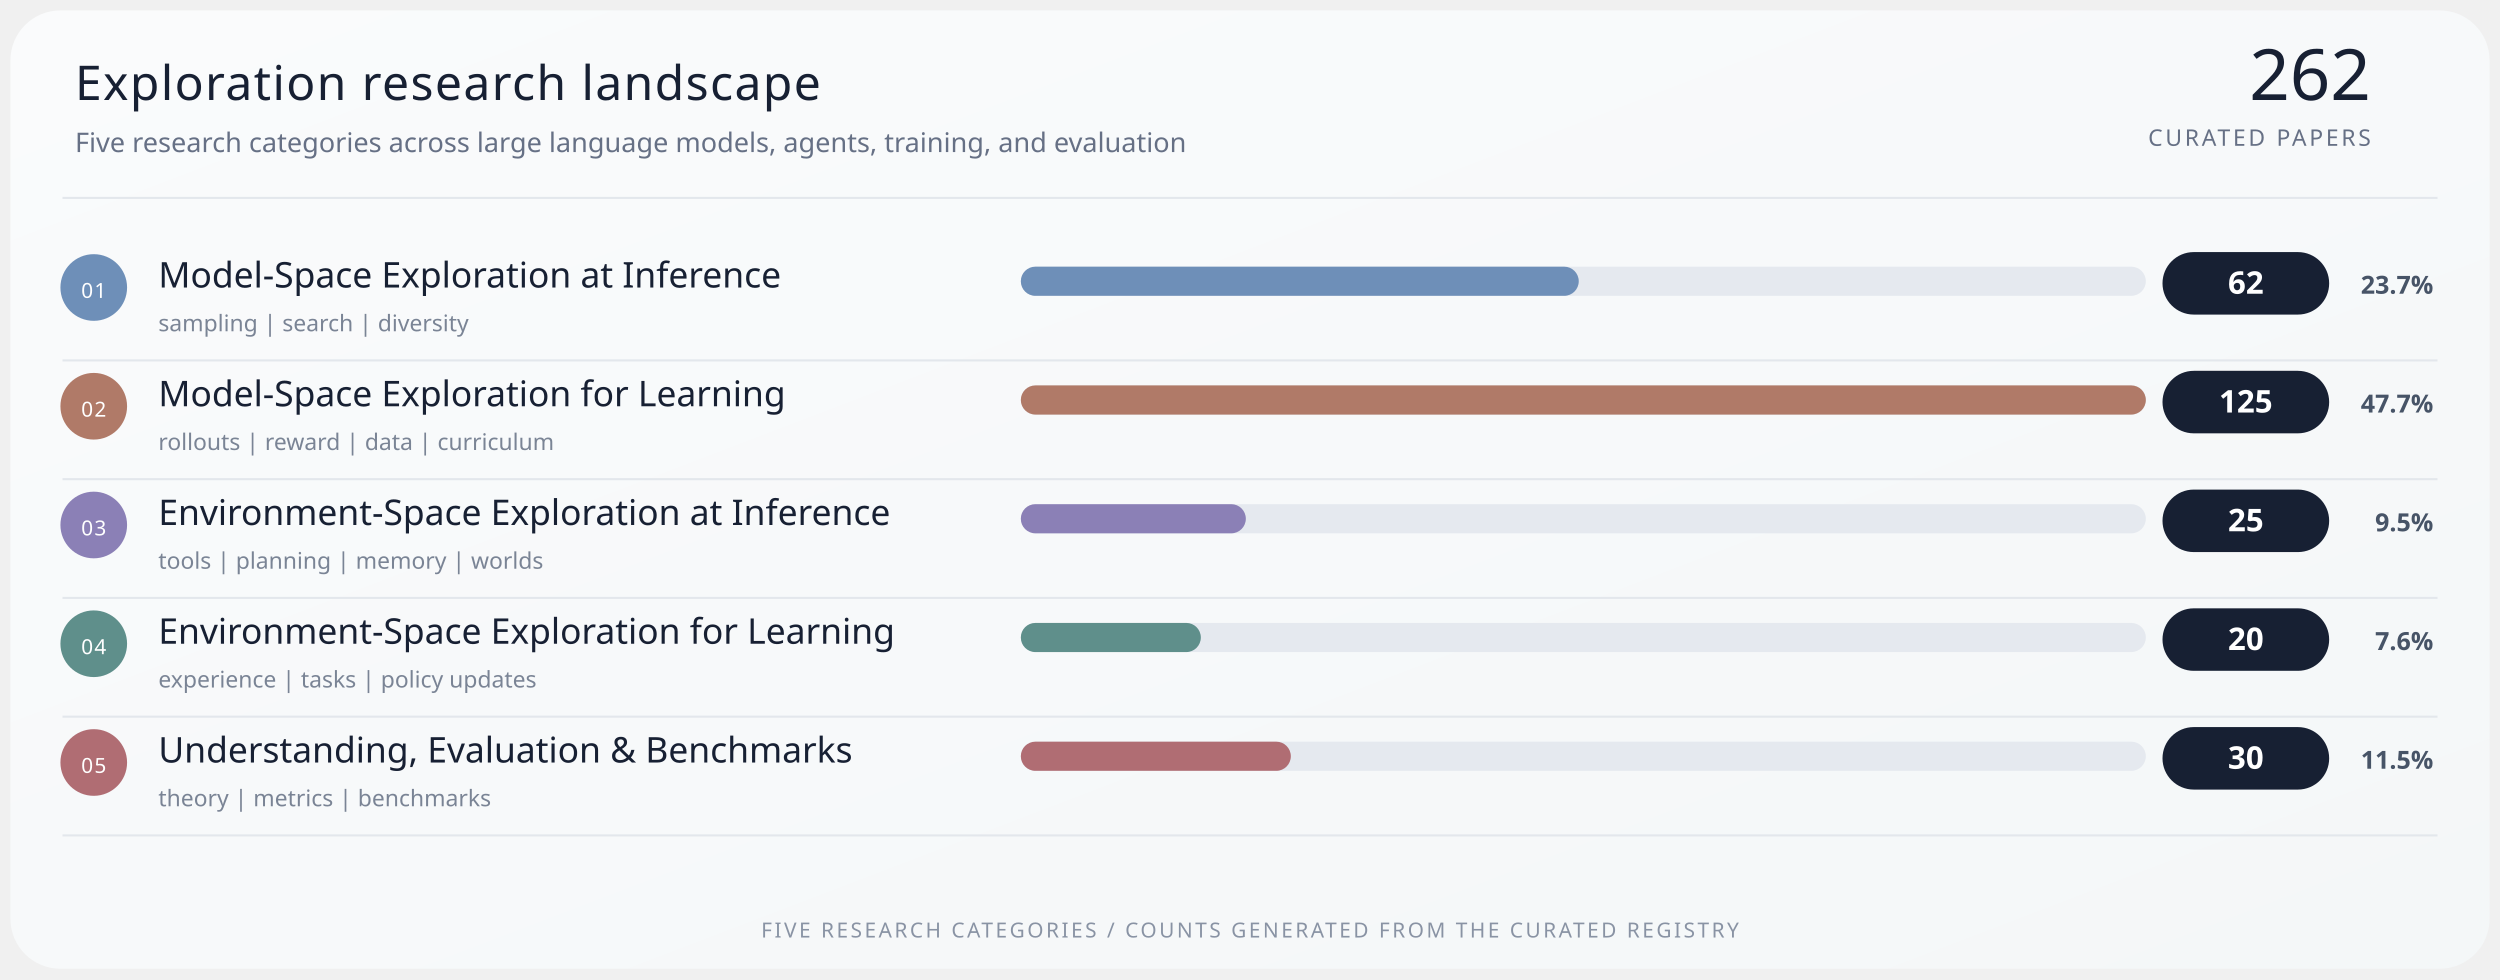
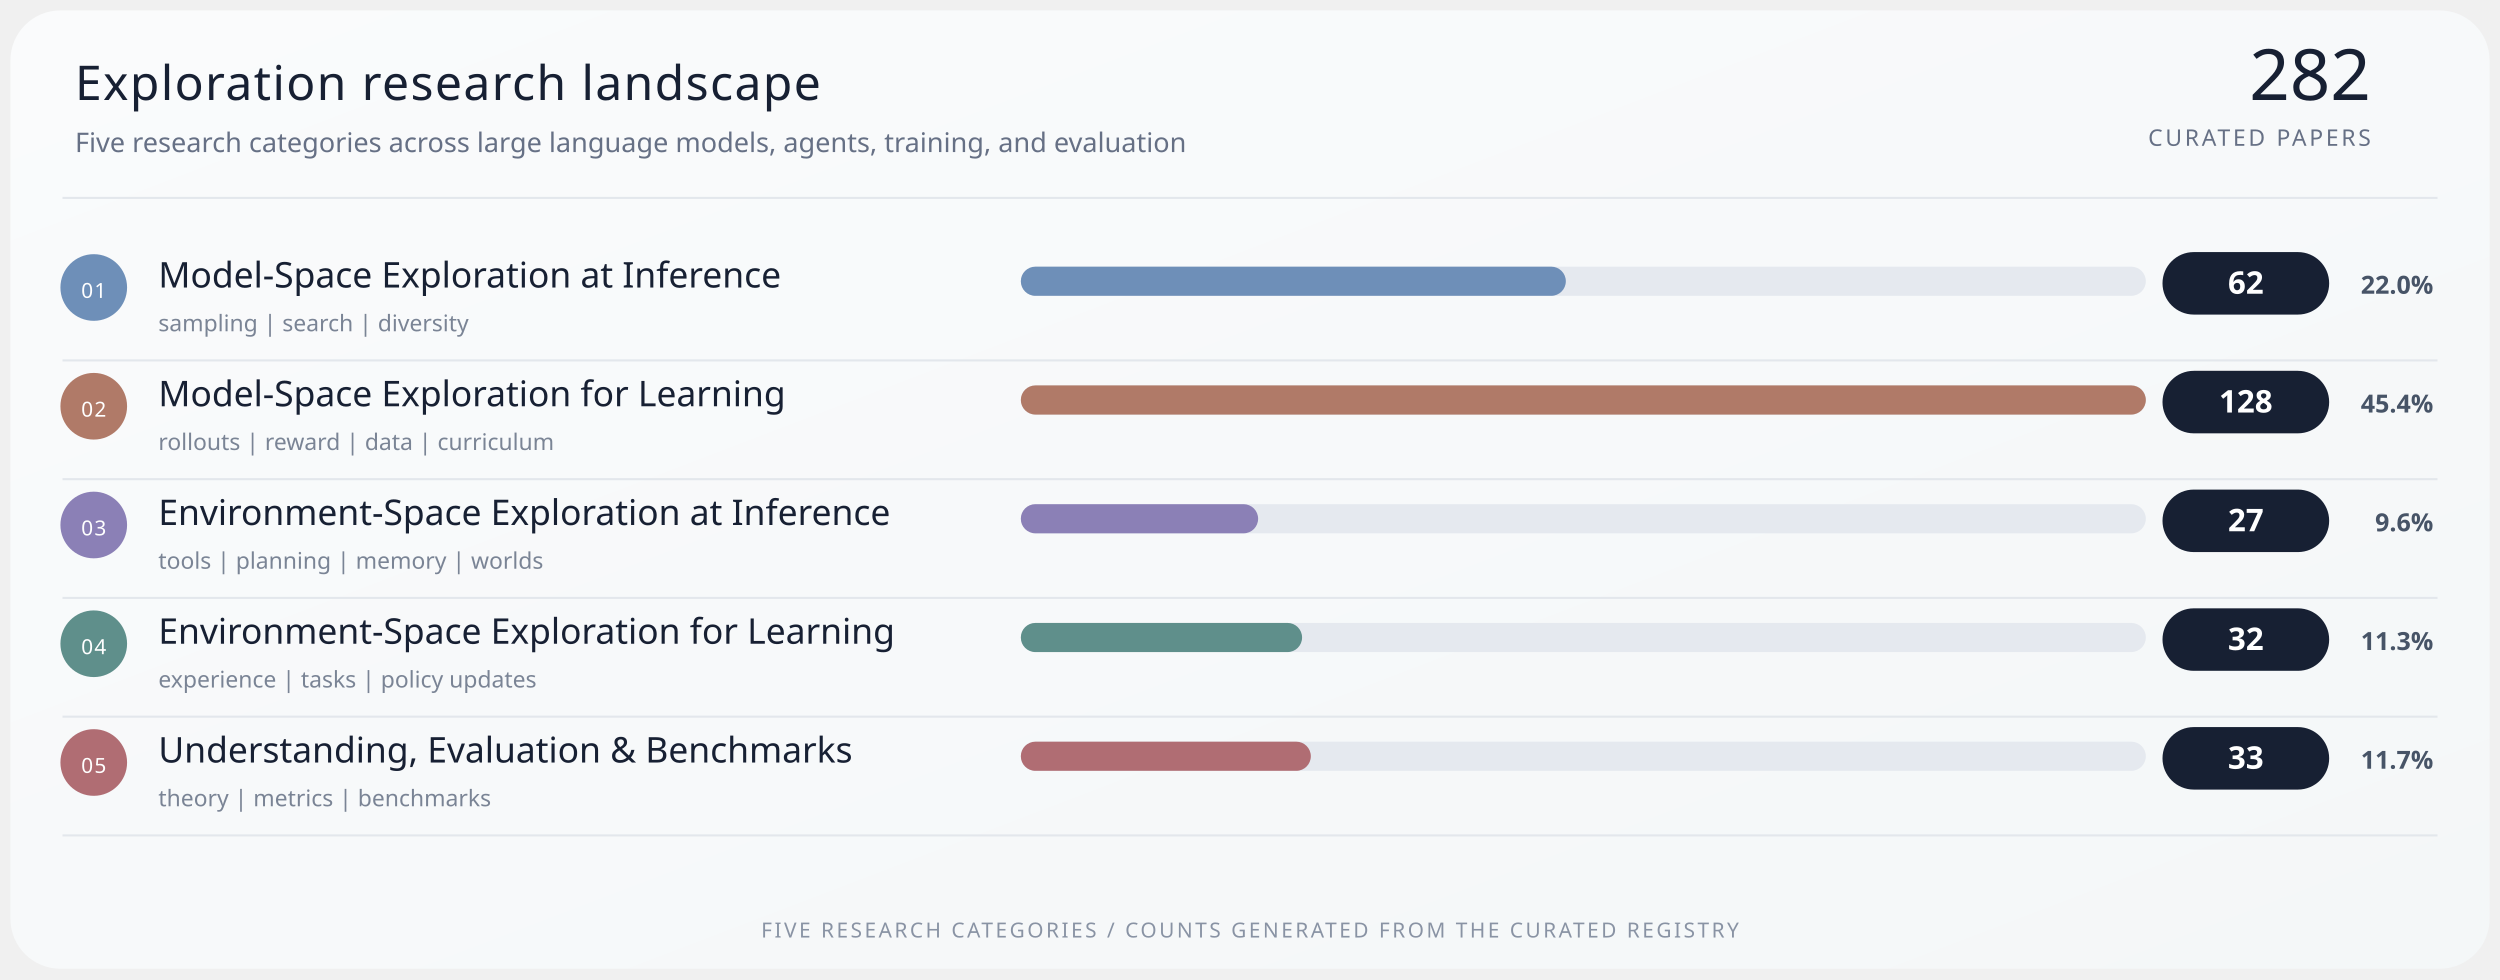
<svg xmlns="http://www.w3.org/2000/svg" width="1200" height="470" viewBox="0 0 1200 470" role="img" aria-labelledby="map-title map-description">
  <defs>
    <linearGradient id="map-background" x1="0" y1="0" x2="1" y2="1">
      <stop offset="0" stop-color="#FAFBFC" />
      <stop offset="1" stop-color="#F4F7F8" />
    </linearGradient>
    <style>
      text { font-family: "Avenir Next", "Trebuchet MS", sans-serif; }
      .map-heading { fill: #172033; font-size: 23px; font-weight: 500; letter-spacing: 0.7px; }
      .map-subtitle { fill: #667085; font-size: 13px; font-weight: 400; }
      .map-total { fill: #172033; font-size: 34px; font-weight: 500; }
      .map-total-label { fill: #667085; font-size: 11px; font-weight: 500; letter-spacing: 1.3px; }
      .track-index { fill: #FFFFFF; font-size: 10px; font-weight: 500; letter-spacing: 0.6px; }
      .track-title { fill: #172033; font-size: 17px; font-weight: 500; }
      .track-keywords { fill: #7A8495; font-size: 11px; font-weight: 400; }
      .count-chip { fill: #172033; }
      .track-count { fill: #FFFFFF; font-size: 15px; font-weight: 700; }
      .track-share { fill: #475467; font-size: 12px; font-weight: 600; }
      .bar-track { fill: #E5E9EF; }
      .row-line { stroke: #E3E7EC; stroke-width: 1; }
      .footer { fill: #8993A4; font-size: 10px; font-weight: 500; letter-spacing: 1.2px; }
    </style>
  </defs>
  <rect x="5" y="5" width="1190" height="460" rx="24" fill="url(#map-background)" />
  <text x="36" y="48" class="map-heading">Exploration research landscape</text>
  <text x="36" y="73" class="map-subtitle">Five research categories across large language models, agents, training, and evaluation</text>
-   <text x="1138" y="48" class="map-total" text-anchor="end">262</text>
+   <text x="1138" y="48" class="map-total" text-anchor="end">282</text>
  <text x="1138" y="70" class="map-total-label" text-anchor="end">CURATED PAPERS</text>
  <line x1="30" y1="95" x2="1170" y2="95" class="row-line" />
-   <g aria-label="Model-Space Exploration at Inference: 62 papers, 23.7 percent of the catalog">
+   <g aria-label="Model-Space Exploration at Inference: 62 papers, 22.0 percent of the catalog">
    <circle cx="45" cy="138" r="16" fill="#6E8FB8" />
    <text x="45" y="143" class="track-index" text-anchor="middle">01</text>
    <text x="76" y="138" class="track-title">Model-Space Exploration at Inference</text>
    <text x="76" y="159" class="track-keywords">sampling  |  search  |  diversity</text>
    <rect x="490" y="128" width="540" height="14" rx="7" class="bar-track" />
-     <rect x="490" y="128" width="267.8" height="14" rx="7" fill="#6E8FB8" />
+     <rect x="490" y="128" width="261.6" height="14" rx="7" fill="#6E8FB8" />
    <rect x="1038" y="121" width="80" height="30" rx="15" class="count-chip" />
    <text x="1078" y="141" class="track-count" text-anchor="middle">62</text>
-     <text x="1168" y="141" class="track-share" text-anchor="end">23.7%</text>
+     <text x="1168" y="141" class="track-share" text-anchor="end">22.0%</text>
    <line x1="30" y1="173" x2="1170" y2="173" class="row-line" />
  </g>
-   <g aria-label="Model-Space Exploration for Learning: 125 papers, 47.7 percent of the catalog">
+   <g aria-label="Model-Space Exploration for Learning: 128 papers, 45.4 percent of the catalog">
    <circle cx="45" cy="195" r="16" fill="#B07A68" />
    <text x="45" y="200" class="track-index" text-anchor="middle">02</text>
    <text x="76" y="195" class="track-title">Model-Space Exploration for Learning</text>
    <text x="76" y="216" class="track-keywords">rollouts  |  reward  |  data  |  curriculum</text>
    <rect x="490" y="185" width="540" height="14" rx="7" class="bar-track" />
    <rect x="490" y="185" width="540" height="14" rx="7" fill="#B07A68" />
    <rect x="1038" y="178" width="80" height="30" rx="15" class="count-chip" />
-     <text x="1078" y="198" class="track-count" text-anchor="middle">125</text>
-     <text x="1168" y="198" class="track-share" text-anchor="end">47.7%</text>
+     <text x="1078" y="198" class="track-count" text-anchor="middle">128</text>
+     <text x="1168" y="198" class="track-share" text-anchor="end">45.4%</text>
    <line x1="30" y1="230" x2="1170" y2="230" class="row-line" />
  </g>
-   <g aria-label="Environment-Space Exploration at Inference: 25 papers, 9.5 percent of the catalog">
+   <g aria-label="Environment-Space Exploration at Inference: 27 papers, 9.6 percent of the catalog">
    <circle cx="45" cy="252" r="16" fill="#8B80B6" />
    <text x="45" y="257" class="track-index" text-anchor="middle">03</text>
    <text x="76" y="252" class="track-title">Environment-Space Exploration at Inference</text>
    <text x="76" y="273" class="track-keywords">tools  |  planning  |  memory  |  worlds</text>
    <rect x="490" y="242" width="540" height="14" rx="7" class="bar-track" />
-     <rect x="490" y="242" width="108" height="14" rx="7" fill="#8B80B6" />
+     <rect x="490" y="242" width="113.9" height="14" rx="7" fill="#8B80B6" />
    <rect x="1038" y="235" width="80" height="30" rx="15" class="count-chip" />
-     <text x="1078" y="255" class="track-count" text-anchor="middle">25</text>
-     <text x="1168" y="255" class="track-share" text-anchor="end">9.5%</text>
+     <text x="1078" y="255" class="track-count" text-anchor="middle">27</text>
+     <text x="1168" y="255" class="track-share" text-anchor="end">9.6%</text>
    <line x1="30" y1="287" x2="1170" y2="287" class="row-line" />
  </g>
-   <g aria-label="Environment-Space Exploration for Learning: 20 papers, 7.6 percent of the catalog">
+   <g aria-label="Environment-Space Exploration for Learning: 32 papers, 11.3 percent of the catalog">
    <circle cx="45" cy="309" r="16" fill="#5F8F8B" />
    <text x="45" y="314" class="track-index" text-anchor="middle">04</text>
    <text x="76" y="309" class="track-title">Environment-Space Exploration for Learning</text>
    <text x="76" y="330" class="track-keywords">experience  |  tasks  |  policy updates</text>
    <rect x="490" y="299" width="540" height="14" rx="7" class="bar-track" />
-     <rect x="490" y="299" width="86.4" height="14" rx="7" fill="#5F8F8B" />
+     <rect x="490" y="299" width="135" height="14" rx="7" fill="#5F8F8B" />
    <rect x="1038" y="292" width="80" height="30" rx="15" class="count-chip" />
-     <text x="1078" y="312" class="track-count" text-anchor="middle">20</text>
-     <text x="1168" y="312" class="track-share" text-anchor="end">7.6%</text>
+     <text x="1078" y="312" class="track-count" text-anchor="middle">32</text>
+     <text x="1168" y="312" class="track-share" text-anchor="end">11.3%</text>
    <line x1="30" y1="344" x2="1170" y2="344" class="row-line" />
  </g>
-   <g aria-label="Understanding, Evaluation &amp; Benchmarks: 30 papers, 11.5 percent of the catalog">
+   <g aria-label="Understanding, Evaluation &amp; Benchmarks: 33 papers, 11.7 percent of the catalog">
    <circle cx="45" cy="366" r="16" fill="#B06D73" />
    <text x="45" y="371" class="track-index" text-anchor="middle">05</text>
    <text x="76" y="366" class="track-title">Understanding, Evaluation &amp; Benchmarks</text>
    <text x="76" y="387" class="track-keywords">theory  |  metrics  |  benchmarks</text>
    <rect x="490" y="356" width="540" height="14" rx="7" class="bar-track" />
-     <rect x="490" y="356" width="129.6" height="14" rx="7" fill="#B06D73" />
+     <rect x="490" y="356" width="139.2" height="14" rx="7" fill="#B06D73" />
    <rect x="1038" y="349" width="80" height="30" rx="15" class="count-chip" />
-     <text x="1078" y="369" class="track-count" text-anchor="middle">30</text>
-     <text x="1168" y="369" class="track-share" text-anchor="end">11.5%</text>
+     <text x="1078" y="369" class="track-count" text-anchor="middle">33</text>
+     <text x="1168" y="369" class="track-share" text-anchor="end">11.7%</text>
    <line x1="30" y1="401" x2="1170" y2="401" class="row-line" />
  </g>
  <text x="600" y="450" class="footer" text-anchor="middle">FIVE RESEARCH CATEGORIES  /  COUNTS GENERATED FROM THE CURATED REGISTRY</text>
</svg>
